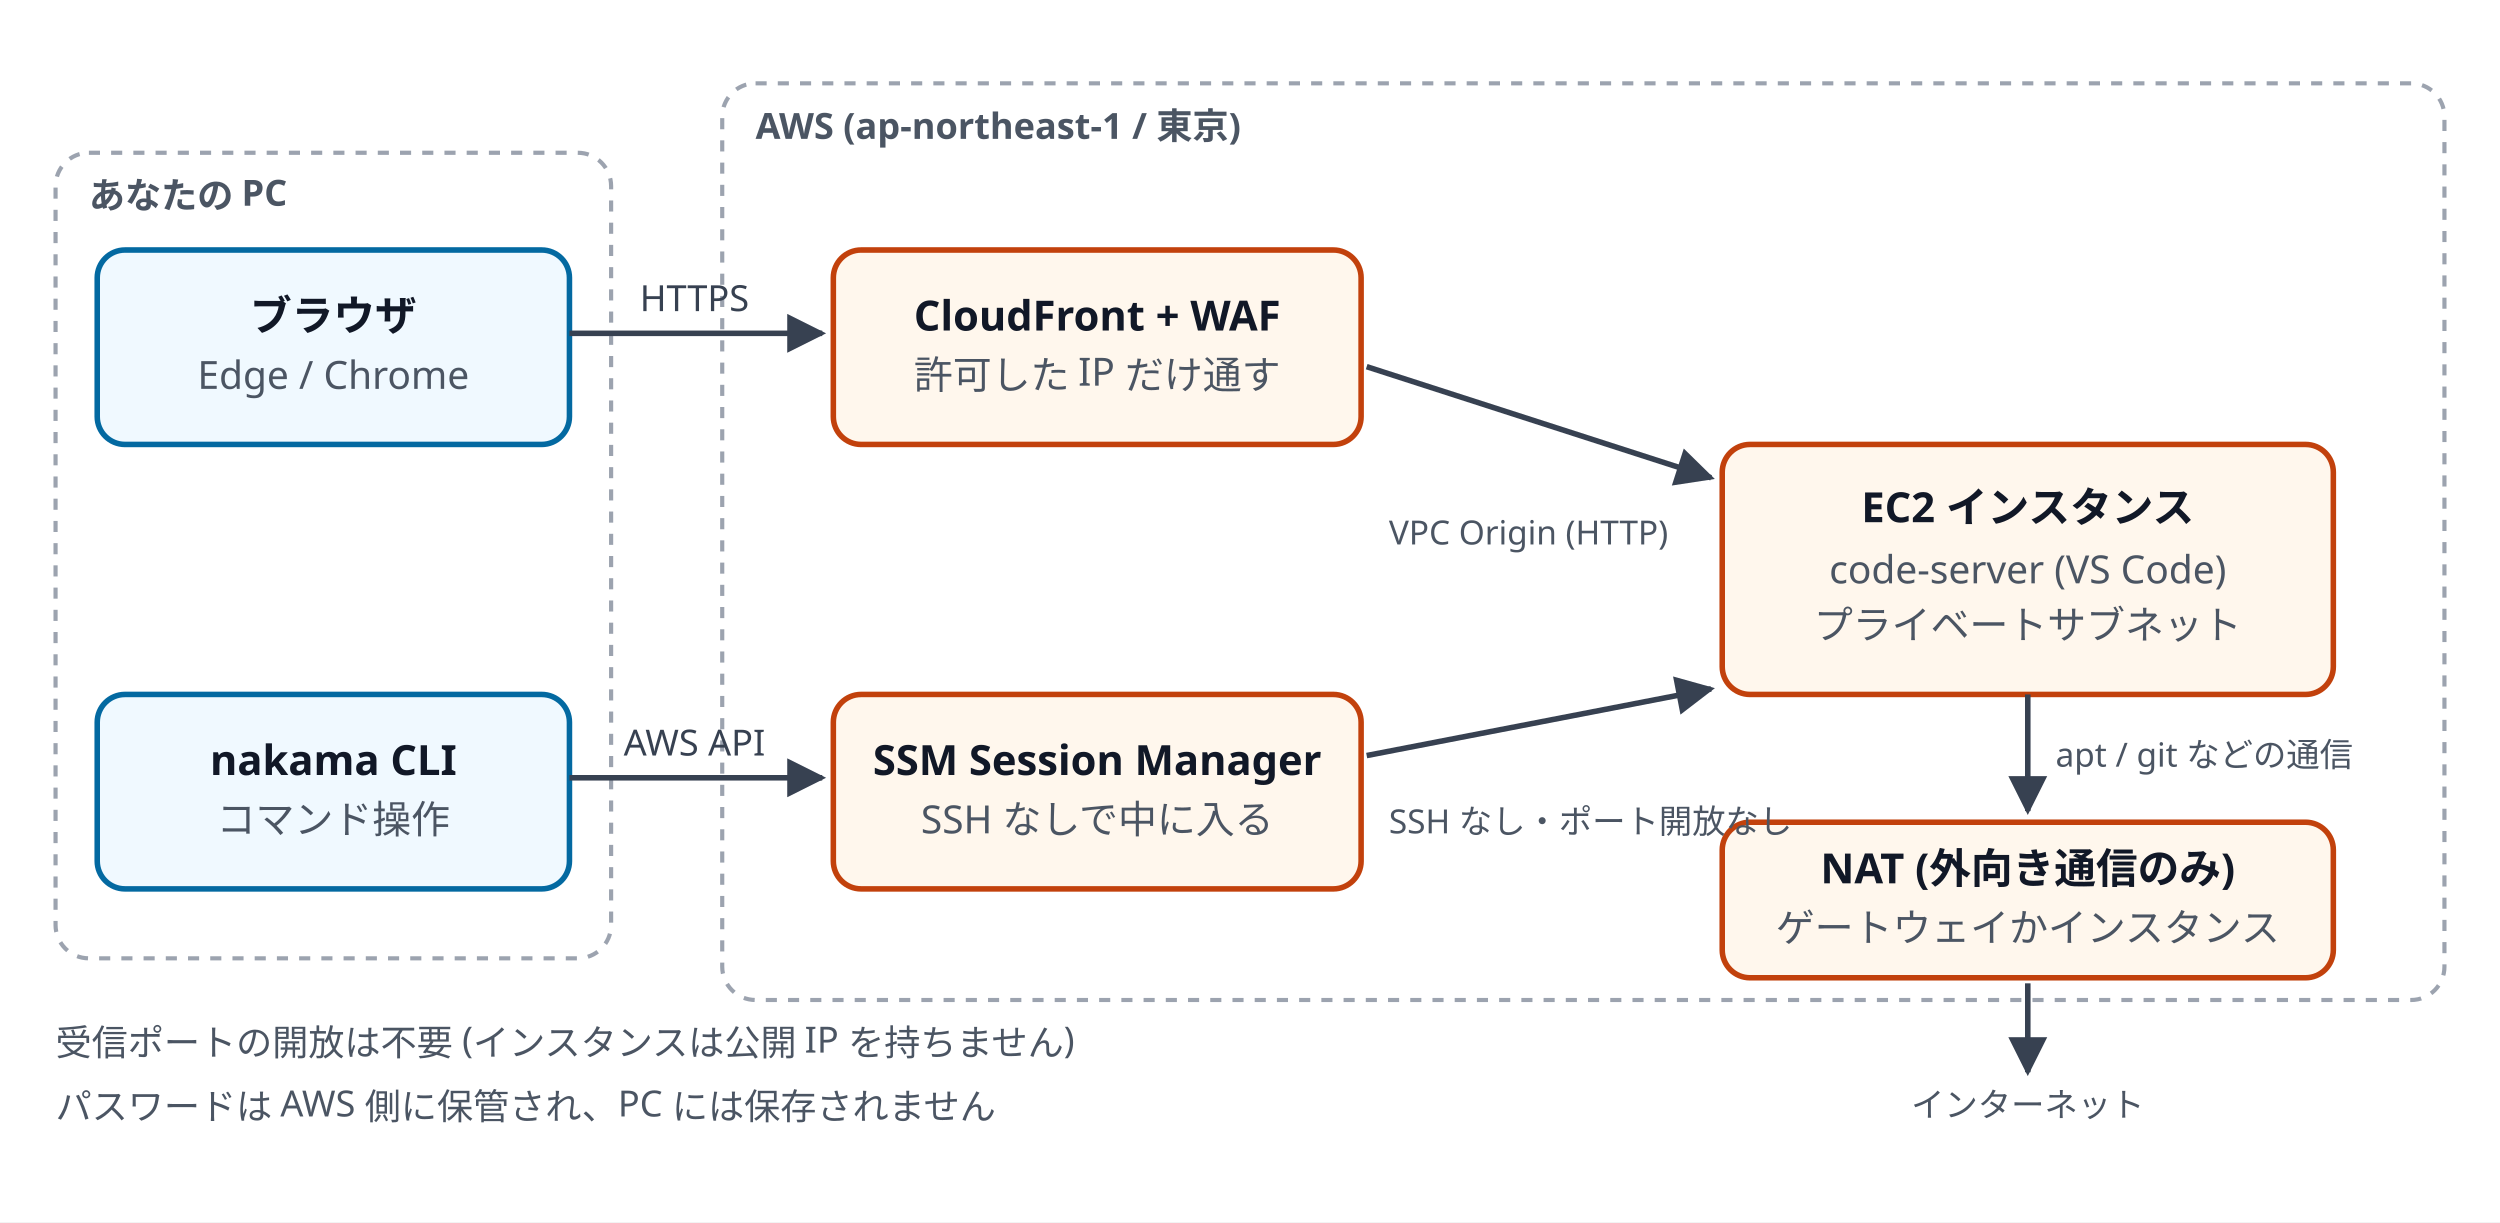
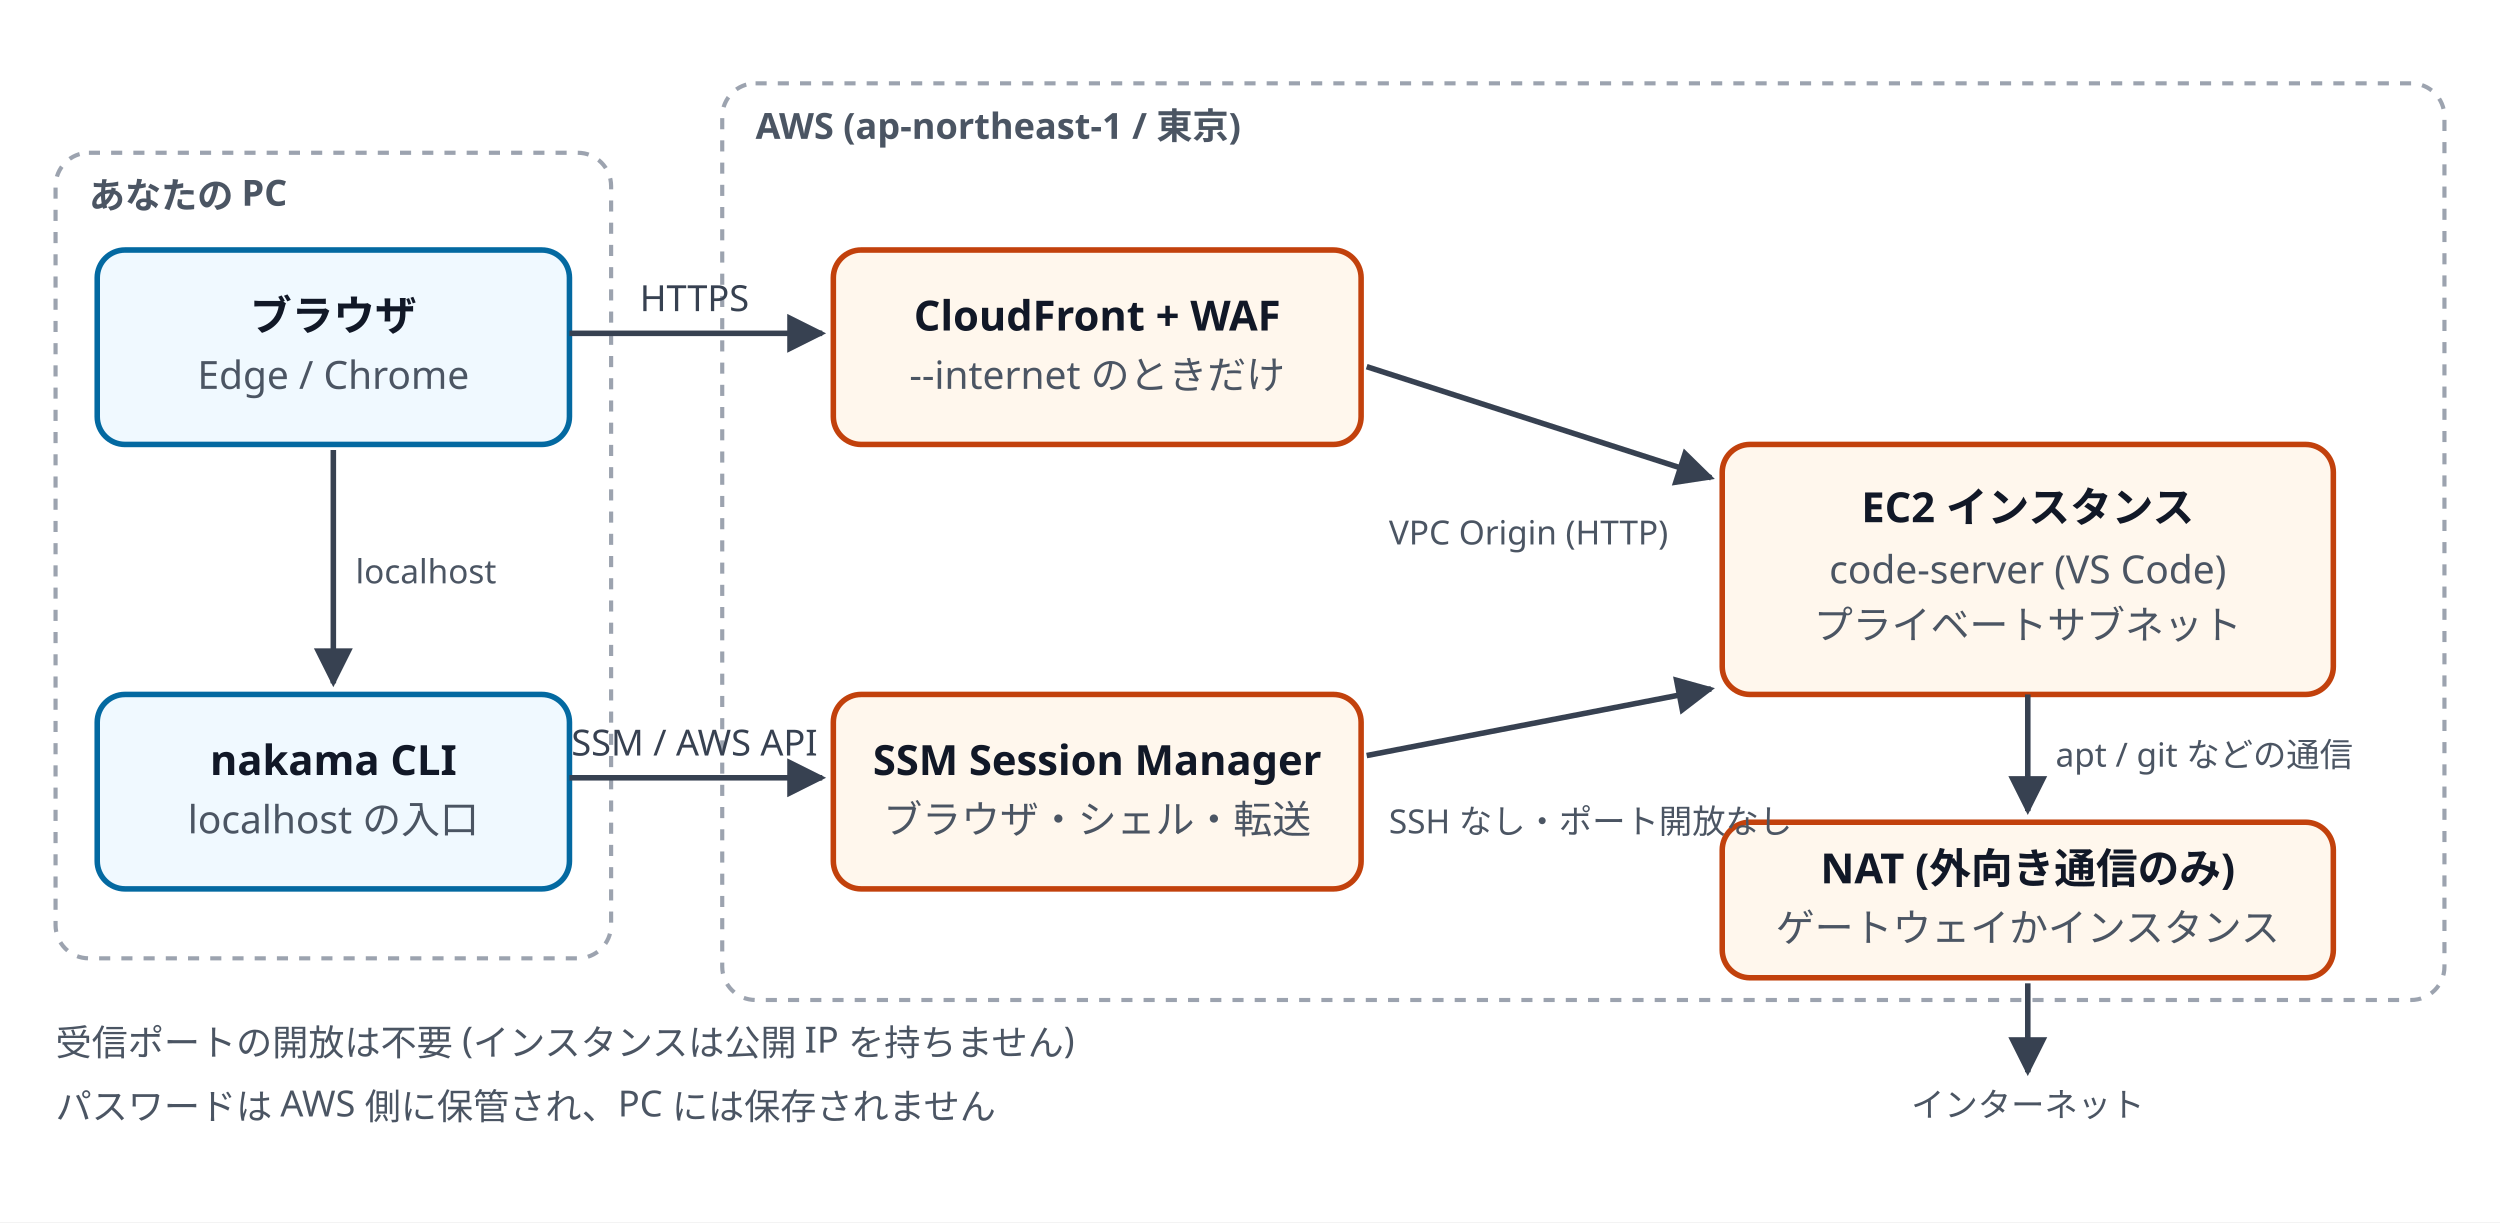
<svg xmlns="http://www.w3.org/2000/svg" viewBox="0 0 900 440" role="img" aria-labelledby="overview-title" aria-describedby="overview-desc" font-family="Segoe UI, Meiryo, Hiragino Kaku Gothic ProN, sans-serif">
  <defs>
    <marker id="arrow" viewBox="0 0 10 10" refX="9" refY="5" markerWidth="7" markerHeight="7" orient="auto-start-reverse">
      <path d="M 0 0 L 10 5 L 0 10 z" fill="#374151" />
    </marker>
    <marker id="arrow-back" viewBox="0 0 10 10" refX="1" refY="5" markerWidth="7" markerHeight="7" orient="auto">
      <path d="M 10 0 L 0 5 L 10 10 z" fill="#374151" />
    </marker>
    <marker id="arrow-danger" viewBox="0 0 10 10" refX="9" refY="5" markerWidth="7" markerHeight="7" orient="auto-start-reverse">
      <path d="M 0 0 L 10 5 L 0 10 z" fill="#b91c1c" />
    </marker>
  </defs>
  <rect width="900" height="440" fill="#ffffff" />
  <rect x="20" y="55" width="200" height="290" rx="12" fill="none" stroke="#9ca3af" stroke-width="1.5" stroke-dasharray="4 4" />
  <text x="32" y="75" text-anchor="start" font-family="Segoe UI, Meiryo, Hiragino Kaku Gothic ProN, sans-serif" font-size="13" font-weight="600" fill="#4b5563">あなたの PC</text>
  <rect x="35" y="90" width="170" height="70" rx="10" fill="#f0f9ff" stroke="#0369a1" stroke-width="2" />
  <text x="120" y="119" text-anchor="middle" font-family="Segoe UI, Meiryo, Hiragino Kaku Gothic ProN, sans-serif" font-size="15" font-weight="600" fill="#111827">ブラウザ</text>
  <text x="120" y="140" text-anchor="middle" font-family="Segoe UI, Meiryo, Hiragino Kaku Gothic ProN, sans-serif" font-size="14" font-weight="400" fill="#4b5563">Edge / Chrome</text>
  <rect x="35" y="250" width="170" height="70" rx="10" fill="#f0f9ff" stroke="#0369a1" stroke-width="2" />
  <text x="120" y="279" text-anchor="middle" font-family="Segoe UI, Meiryo, Hiragino Kaku Gothic ProN, sans-serif" font-size="15" font-weight="600" fill="#111827">nakama CLI</text>
-   <text x="120" y="300" text-anchor="middle" font-family="Segoe UI, Meiryo, Hiragino Kaku Gothic ProN, sans-serif" font-size="14" font-weight="400" fill="#4b5563">コマンド操作</text>
+   <text x="120" y="300" text-anchor="middle" font-family="Segoe UI, Meiryo, Hiragino Kaku Gothic ProN, sans-serif" font-size="14" font-weight="400" fill="#4b5563">localhost の入口</text>
  <rect x="260" y="30" width="620" height="330" rx="12" fill="none" stroke="#9ca3af" stroke-width="1.5" stroke-dasharray="4 4" />
  <text x="272" y="50" text-anchor="start" font-family="Segoe UI, Meiryo, Hiragino Kaku Gothic ProN, sans-serif" font-size="13" font-weight="600" fill="#4b5563">AWS (ap-northeast-1 / 東京)</text>
  <rect x="300" y="90" width="190" height="70" rx="10" fill="#fff7ed" stroke="#c2410c" stroke-width="2" />
  <text x="395" y="119" text-anchor="middle" font-family="Segoe UI, Meiryo, Hiragino Kaku Gothic ProN, sans-serif" font-size="15" font-weight="600" fill="#111827">CloudFront + WAF</text>
-   <text x="395" y="140" text-anchor="middle" font-family="Segoe UI, Meiryo, Hiragino Kaku Gothic ProN, sans-serif" font-size="14" font-weight="400" fill="#4b5563">許可した IP だけ通す</text>
+   <text x="395" y="140" text-anchor="middle" font-family="Segoe UI, Meiryo, Hiragino Kaku Gothic ProN, sans-serif" font-size="14" font-weight="400" fill="#4b5563">--internet のときだけ</text>
  <rect x="620" y="160" width="220" height="90" rx="10" fill="#fff7ed" stroke="#c2410c" stroke-width="2" />
  <text x="730" y="188" text-anchor="middle" font-family="Segoe UI, Meiryo, Hiragino Kaku Gothic ProN, sans-serif" font-size="15" font-weight="600" fill="#111827">EC2 インスタンス</text>
  <text x="730" y="210" text-anchor="middle" font-family="Segoe UI, Meiryo, Hiragino Kaku Gothic ProN, sans-serif" font-size="14" font-weight="400" fill="#4b5563">code-server (VS Code)</text>
  <text x="730" y="230" text-anchor="middle" font-family="Segoe UI, Meiryo, Hiragino Kaku Gothic ProN, sans-serif" font-size="14" font-weight="400" fill="#4b5563">プライベートサブネット</text>
  <rect x="300" y="250" width="190" height="70" rx="10" fill="#fff7ed" stroke="#c2410c" stroke-width="2" />
  <text x="395" y="279" text-anchor="middle" font-family="Segoe UI, Meiryo, Hiragino Kaku Gothic ProN, sans-serif" font-size="15" font-weight="600" fill="#111827">SSM Session Manager</text>
-   <text x="395" y="300" text-anchor="middle" font-family="Segoe UI, Meiryo, Hiragino Kaku Gothic ProN, sans-serif" font-size="14" font-weight="400" fill="#4b5563">SSH なしで中に入る</text>
+   <text x="395" y="300" text-anchor="middle" font-family="Segoe UI, Meiryo, Hiragino Kaku Gothic ProN, sans-serif" font-size="14" font-weight="400" fill="#4b5563">ブラウザ・シェル・転送</text>
  <rect x="620" y="296" width="220" height="56" rx="10" fill="#fff7ed" stroke="#c2410c" stroke-width="2" />
  <text x="730" y="318" text-anchor="middle" font-family="Segoe UI, Meiryo, Hiragino Kaku Gothic ProN, sans-serif" font-size="15" font-weight="600" fill="#111827">NAT (外向き通信のみ)</text>
  <text x="730" y="339" text-anchor="middle" font-family="Segoe UI, Meiryo, Hiragino Kaku Gothic ProN, sans-serif" font-size="14" font-weight="400" fill="#4b5563">ゲートウェイかインスタンス</text>
  <line x1="205" y1="120" x2="296" y2="120" stroke="#374151" stroke-width="2" marker-end="url(#arrow)" />
  <text x="250" y="112" text-anchor="middle" font-family="Segoe UI, Meiryo, Hiragino Kaku Gothic ProN, sans-serif" font-size="13" font-weight="400" fill="#374151">HTTPS</text>
+   <line x1="120" y1="162" x2="120" y2="246" stroke="#374151" stroke-width="2" marker-end="url(#arrow)" />
+   <text x="128" y="210" text-anchor="start" font-family="Segoe UI, Meiryo, Hiragino Kaku Gothic ProN, sans-serif" font-size="12" font-weight="400" fill="#4b5563">localhost</text>
  <line x1="492" y1="132" x2="616" y2="172" stroke="#374151" stroke-width="2" marker-end="url(#arrow)" />
  <text x="500" y="196" text-anchor="start" font-family="Segoe UI, Meiryo, Hiragino Kaku Gothic ProN, sans-serif" font-size="12" font-weight="400" fill="#4b5563">VPC Origin (HTTP)</text>
  <line x1="205" y1="280" x2="296" y2="280" stroke="#374151" stroke-width="2" marker-end="url(#arrow)" />
-   <text x="250" y="272" text-anchor="middle" font-family="Segoe UI, Meiryo, Hiragino Kaku Gothic ProN, sans-serif" font-size="13" font-weight="400" fill="#374151">AWS API</text>
+   <text x="250" y="272" text-anchor="middle" font-family="Segoe UI, Meiryo, Hiragino Kaku Gothic ProN, sans-serif" font-size="13" font-weight="400" fill="#374151">SSM / AWS API</text>
  <line x1="492" y1="272" x2="616" y2="248" stroke="#374151" stroke-width="2" marker-end="url(#arrow)" />
  <text x="500" y="300" text-anchor="start" font-family="Segoe UI, Meiryo, Hiragino Kaku Gothic ProN, sans-serif" font-size="12" font-weight="400" fill="#4b5563">SSH なし・ポート開放なし</text>
  <line x1="730" y1="250" x2="730" y2="292" stroke="#374151" stroke-width="2" marker-end="url(#arrow)" />
  <text x="740" y="276" text-anchor="start" font-family="Segoe UI, Meiryo, Hiragino Kaku Gothic ProN, sans-serif" font-size="12" font-weight="400" fill="#4b5563">apt / git などの通信</text>
  <line x1="730" y1="354" x2="730" y2="386" stroke="#374151" stroke-width="2" marker-end="url(#arrow)" />
  <text x="730" y="402" text-anchor="middle" font-family="Segoe UI, Meiryo, Hiragino Kaku Gothic ProN, sans-serif" font-size="12" font-weight="400" fill="#4b5563">インターネット</text>
  <text x="20" y="380" text-anchor="start" font-family="Segoe UI, Meiryo, Hiragino Kaku Gothic ProN, sans-serif" font-size="13" font-weight="400" fill="#4b5563">受信ポートの開放は不要 (インスタンスは公開 IP を持ちません)</text>
  <text x="20" y="403" text-anchor="start" font-family="Segoe UI, Meiryo, Hiragino Kaku Gothic ProN, sans-serif" font-size="13" font-weight="400" fill="#4b5563">パスワードは AWS 側に保管され、PC には保存されません</text>
</svg>
